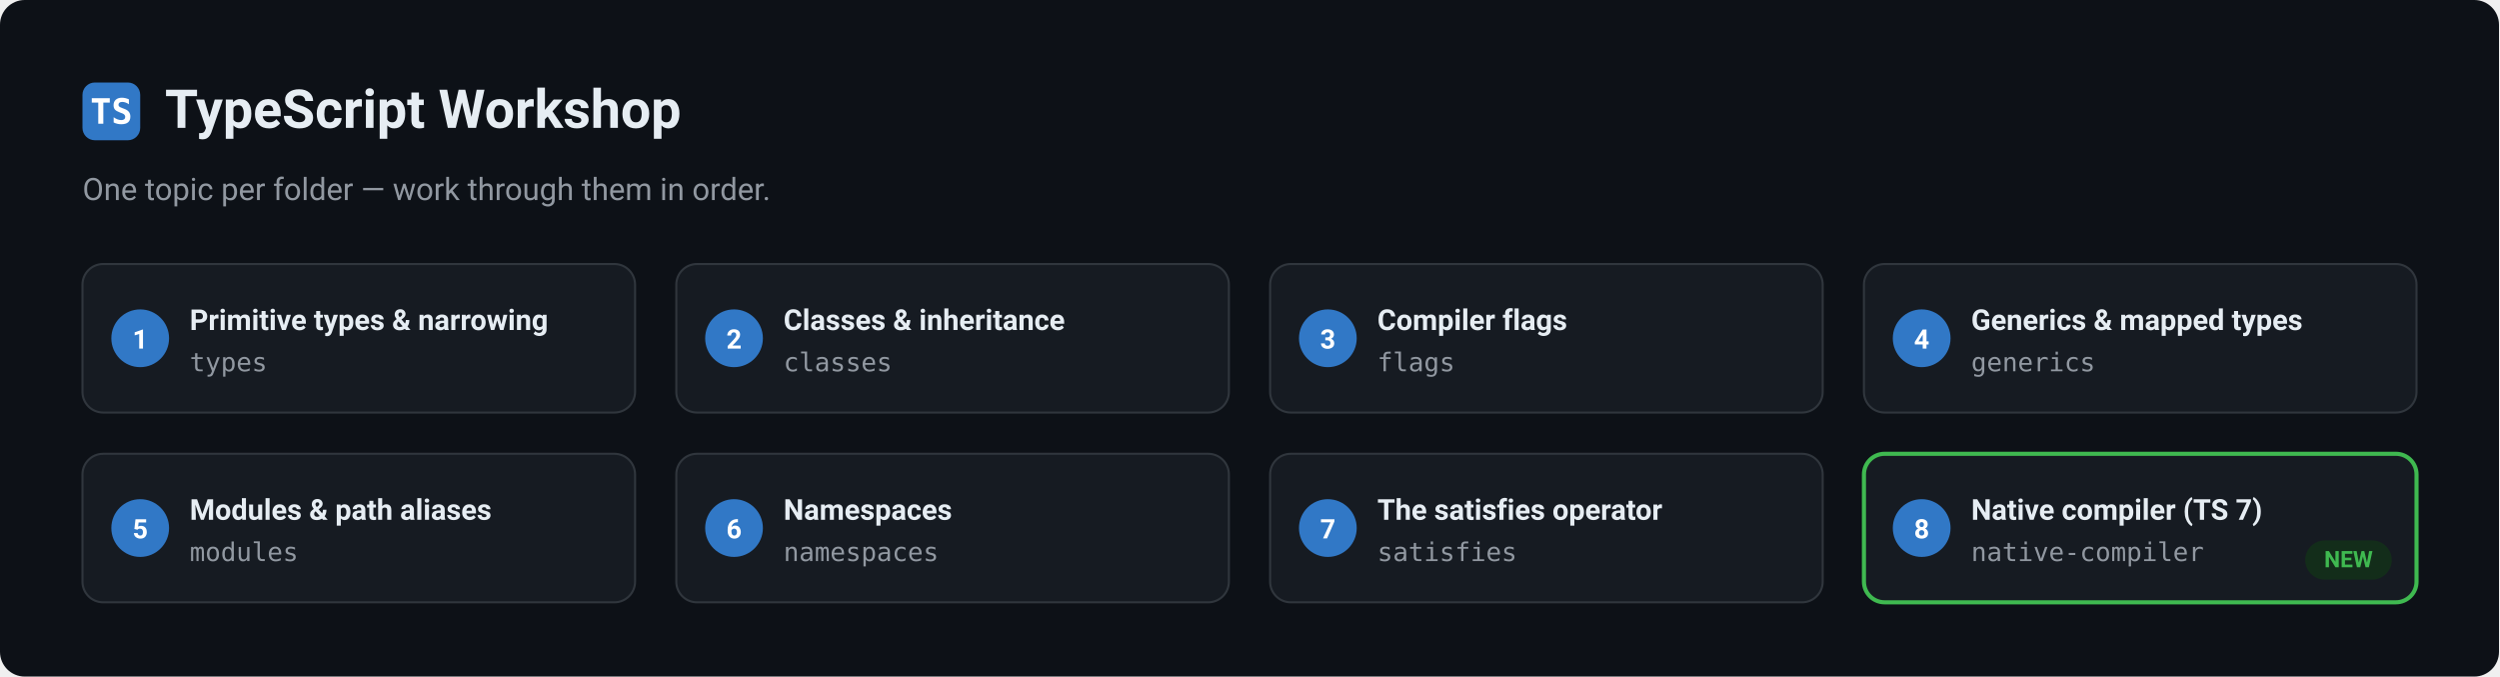
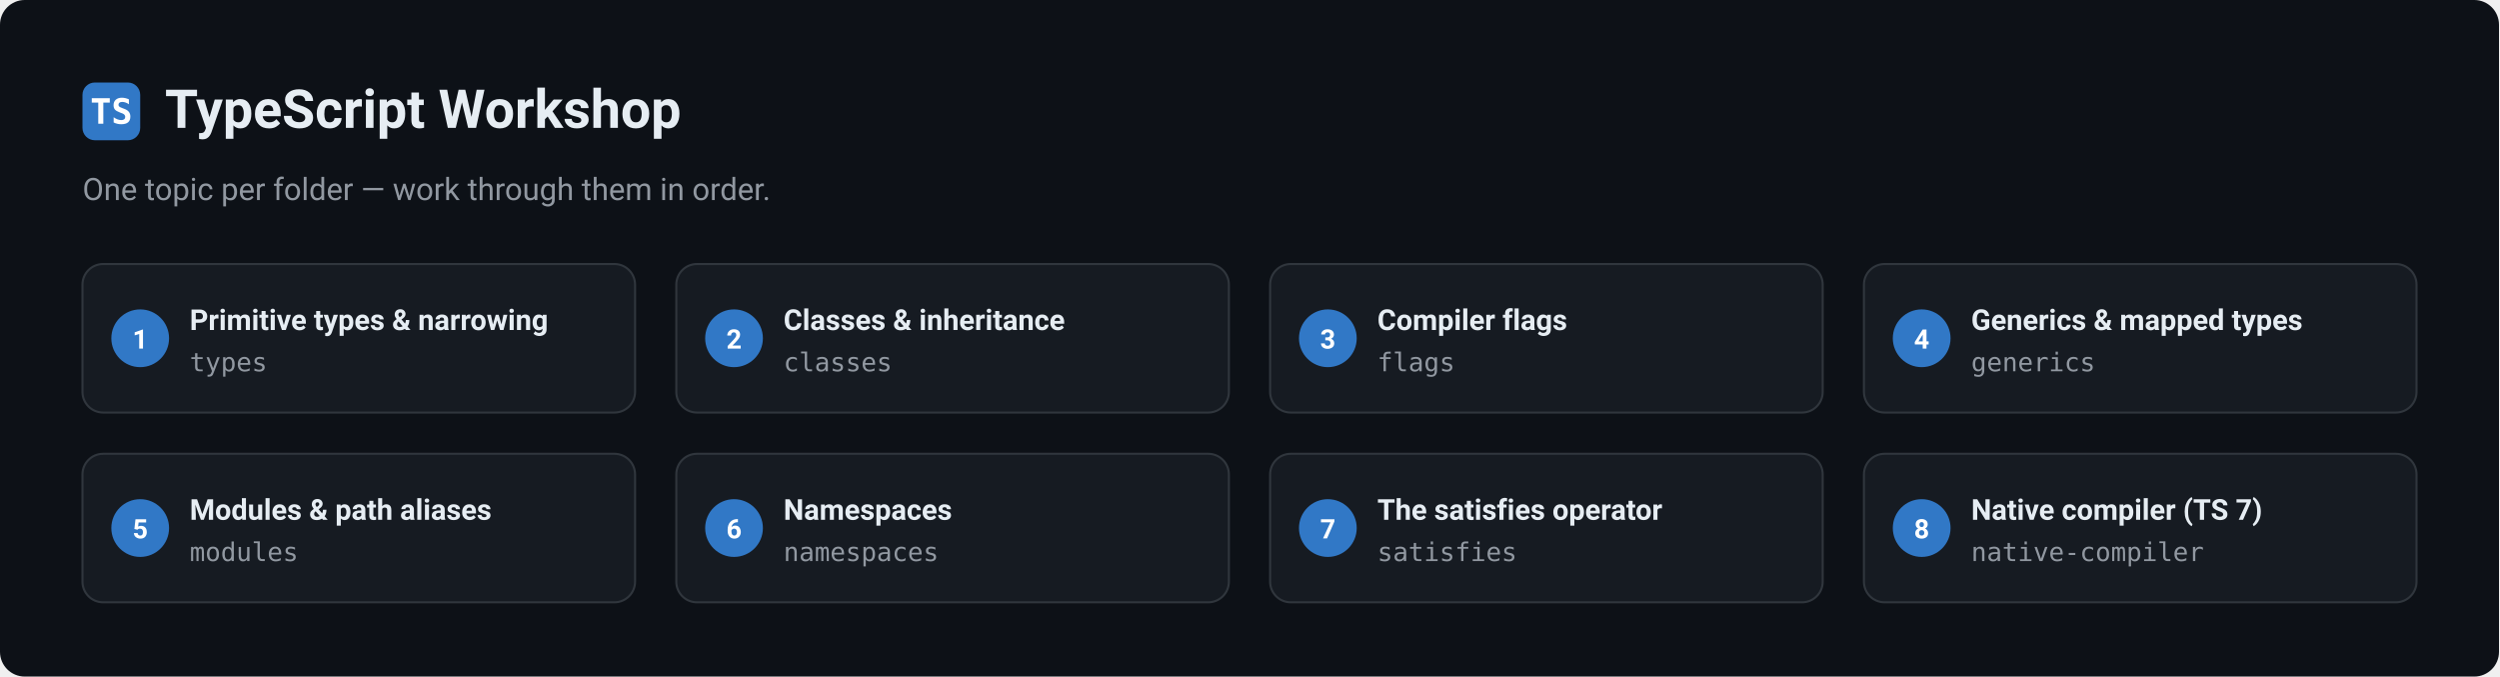
<svg xmlns="http://www.w3.org/2000/svg" width="1212" height="328" viewBox="0 0 1212 328" role="img" aria-label="TypeScript Workshop: eight topics, one per folder">
  <rect width="1212" height="328" rx="12" fill="#0d1117" />
  <rect x="40" y="40" width="28" height="28" rx="6" fill="#3178c6" />
  <text x="54" y="60" font-family="ui-monospace,SFMono-Regular,'SF Mono',Menlo,Consolas,monospace" font-size="17" font-weight="700" fill="#ffffff" text-anchor="middle">TS</text>
  <text x="80" y="62" font-family="ui-sans-serif,-apple-system,BlinkMacSystemFont,'Segoe UI',Roboto,Helvetica,Arial,sans-serif" font-size="26" font-weight="700" fill="#e6edf3">TypeScript Workshop</text>
  <text x="40" y="97" font-family="ui-sans-serif,-apple-system,BlinkMacSystemFont,'Segoe UI',Roboto,Helvetica,Arial,sans-serif" font-size="15" fill="#9198a1">One topic per folder — work through them in order.</text>
  <rect x="40" y="128" width="268" height="72" rx="10" fill="#161b22" stroke="#30363d" stroke-width="1" />
  <circle cx="68" cy="164" r="14" fill="#3178c6" />
  <text x="68" y="169" font-family="ui-sans-serif,-apple-system,BlinkMacSystemFont,'Segoe UI',Roboto,Helvetica,Arial,sans-serif" font-size="13" font-weight="700" fill="#ffffff" text-anchor="middle">1</text>
  <text x="92" y="160" font-family="ui-sans-serif,-apple-system,BlinkMacSystemFont,'Segoe UI',Roboto,Helvetica,Arial,sans-serif" font-size="14" font-weight="600" fill="#e6edf3">Primitive types &amp; narrowing</text>
  <text x="92" y="180" font-family="ui-monospace,SFMono-Regular,'SF Mono',Menlo,Consolas,monospace" font-size="12.5" fill="#9198a1">types</text>
  <rect x="328" y="128" width="268" height="72" rx="10" fill="#161b22" stroke="#30363d" stroke-width="1" />
  <circle cx="356" cy="164" r="14" fill="#3178c6" />
  <text x="356" y="169" font-family="ui-sans-serif,-apple-system,BlinkMacSystemFont,'Segoe UI',Roboto,Helvetica,Arial,sans-serif" font-size="13" font-weight="700" fill="#ffffff" text-anchor="middle">2</text>
  <text x="380" y="160" font-family="ui-sans-serif,-apple-system,BlinkMacSystemFont,'Segoe UI',Roboto,Helvetica,Arial,sans-serif" font-size="14" font-weight="600" fill="#e6edf3">Classes &amp; inheritance</text>
  <text x="380" y="180" font-family="ui-monospace,SFMono-Regular,'SF Mono',Menlo,Consolas,monospace" font-size="12.5" fill="#9198a1">classes</text>
  <rect x="616" y="128" width="268" height="72" rx="10" fill="#161b22" stroke="#30363d" stroke-width="1" />
  <circle cx="644" cy="164" r="14" fill="#3178c6" />
  <text x="644" y="169" font-family="ui-sans-serif,-apple-system,BlinkMacSystemFont,'Segoe UI',Roboto,Helvetica,Arial,sans-serif" font-size="13" font-weight="700" fill="#ffffff" text-anchor="middle">3</text>
  <text x="668" y="160" font-family="ui-sans-serif,-apple-system,BlinkMacSystemFont,'Segoe UI',Roboto,Helvetica,Arial,sans-serif" font-size="14" font-weight="600" fill="#e6edf3">Compiler flags</text>
  <text x="668" y="180" font-family="ui-monospace,SFMono-Regular,'SF Mono',Menlo,Consolas,monospace" font-size="12.5" fill="#9198a1">flags</text>
  <rect x="904" y="128" width="268" height="72" rx="10" fill="#161b22" stroke="#30363d" stroke-width="1" />
  <circle cx="932" cy="164" r="14" fill="#3178c6" />
  <text x="932" y="169" font-family="ui-sans-serif,-apple-system,BlinkMacSystemFont,'Segoe UI',Roboto,Helvetica,Arial,sans-serif" font-size="13" font-weight="700" fill="#ffffff" text-anchor="middle">4</text>
  <text x="956" y="160" font-family="ui-sans-serif,-apple-system,BlinkMacSystemFont,'Segoe UI',Roboto,Helvetica,Arial,sans-serif" font-size="14" font-weight="600" fill="#e6edf3">Generics &amp; mapped types</text>
  <text x="956" y="180" font-family="ui-monospace,SFMono-Regular,'SF Mono',Menlo,Consolas,monospace" font-size="12.5" fill="#9198a1">generics</text>
  <rect x="40" y="220" width="268" height="72" rx="10" fill="#161b22" stroke="#30363d" stroke-width="1" />
  <circle cx="68" cy="256" r="14" fill="#3178c6" />
  <text x="68" y="261" font-family="ui-sans-serif,-apple-system,BlinkMacSystemFont,'Segoe UI',Roboto,Helvetica,Arial,sans-serif" font-size="13" font-weight="700" fill="#ffffff" text-anchor="middle">5</text>
  <text x="92" y="252" font-family="ui-sans-serif,-apple-system,BlinkMacSystemFont,'Segoe UI',Roboto,Helvetica,Arial,sans-serif" font-size="14" font-weight="600" fill="#e6edf3">Modules &amp; path aliases</text>
  <text x="92" y="272" font-family="ui-monospace,SFMono-Regular,'SF Mono',Menlo,Consolas,monospace" font-size="12.5" fill="#9198a1">modules</text>
  <rect x="328" y="220" width="268" height="72" rx="10" fill="#161b22" stroke="#30363d" stroke-width="1" />
  <circle cx="356" cy="256" r="14" fill="#3178c6" />
  <text x="356" y="261" font-family="ui-sans-serif,-apple-system,BlinkMacSystemFont,'Segoe UI',Roboto,Helvetica,Arial,sans-serif" font-size="13" font-weight="700" fill="#ffffff" text-anchor="middle">6</text>
  <text x="380" y="252" font-family="ui-sans-serif,-apple-system,BlinkMacSystemFont,'Segoe UI',Roboto,Helvetica,Arial,sans-serif" font-size="14" font-weight="600" fill="#e6edf3">Namespaces</text>
  <text x="380" y="272" font-family="ui-monospace,SFMono-Regular,'SF Mono',Menlo,Consolas,monospace" font-size="12.5" fill="#9198a1">namespaces</text>
  <rect x="616" y="220" width="268" height="72" rx="10" fill="#161b22" stroke="#30363d" stroke-width="1" />
  <circle cx="644" cy="256" r="14" fill="#3178c6" />
  <text x="644" y="261" font-family="ui-sans-serif,-apple-system,BlinkMacSystemFont,'Segoe UI',Roboto,Helvetica,Arial,sans-serif" font-size="13" font-weight="700" fill="#ffffff" text-anchor="middle">7</text>
  <text x="668" y="252" font-family="ui-sans-serif,-apple-system,BlinkMacSystemFont,'Segoe UI',Roboto,Helvetica,Arial,sans-serif" font-size="14" font-weight="600" fill="#e6edf3">The satisfies operator</text>
  <text x="668" y="272" font-family="ui-monospace,SFMono-Regular,'SF Mono',Menlo,Consolas,monospace" font-size="12.5" fill="#9198a1">satisfies</text>
-   <rect x="904" y="220" width="268" height="72" rx="10" fill="#161b22" stroke="#3fb950" stroke-width="2" />
+   <rect x="904" y="220" width="268" height="72" rx="10" fill="#161b22" stroke="#30363d" stroke-width="1" />
  <circle cx="932" cy="256" r="14" fill="#3178c6" />
  <text x="932" y="261" font-family="ui-sans-serif,-apple-system,BlinkMacSystemFont,'Segoe UI',Roboto,Helvetica,Arial,sans-serif" font-size="13" font-weight="700" fill="#ffffff" text-anchor="middle">8</text>
  <text x="956" y="252" font-family="ui-sans-serif,-apple-system,BlinkMacSystemFont,'Segoe UI',Roboto,Helvetica,Arial,sans-serif" font-size="14" font-weight="600" fill="#e6edf3">Native compiler (TS 7)</text>
  <text x="956" y="272" font-family="ui-monospace,SFMono-Regular,'SF Mono',Menlo,Consolas,monospace" font-size="12.5" fill="#9198a1">native-compiler</text>
-   <rect x="1118" y="262" width="42" height="19" rx="9.5" fill="#132d1a" />
-   <text x="1139" y="275" font-family="ui-sans-serif,-apple-system,BlinkMacSystemFont,'Segoe UI',Roboto,Helvetica,Arial,sans-serif" font-size="11" font-weight="700" fill="#3fb950" text-anchor="middle">NEW</text>
</svg>
